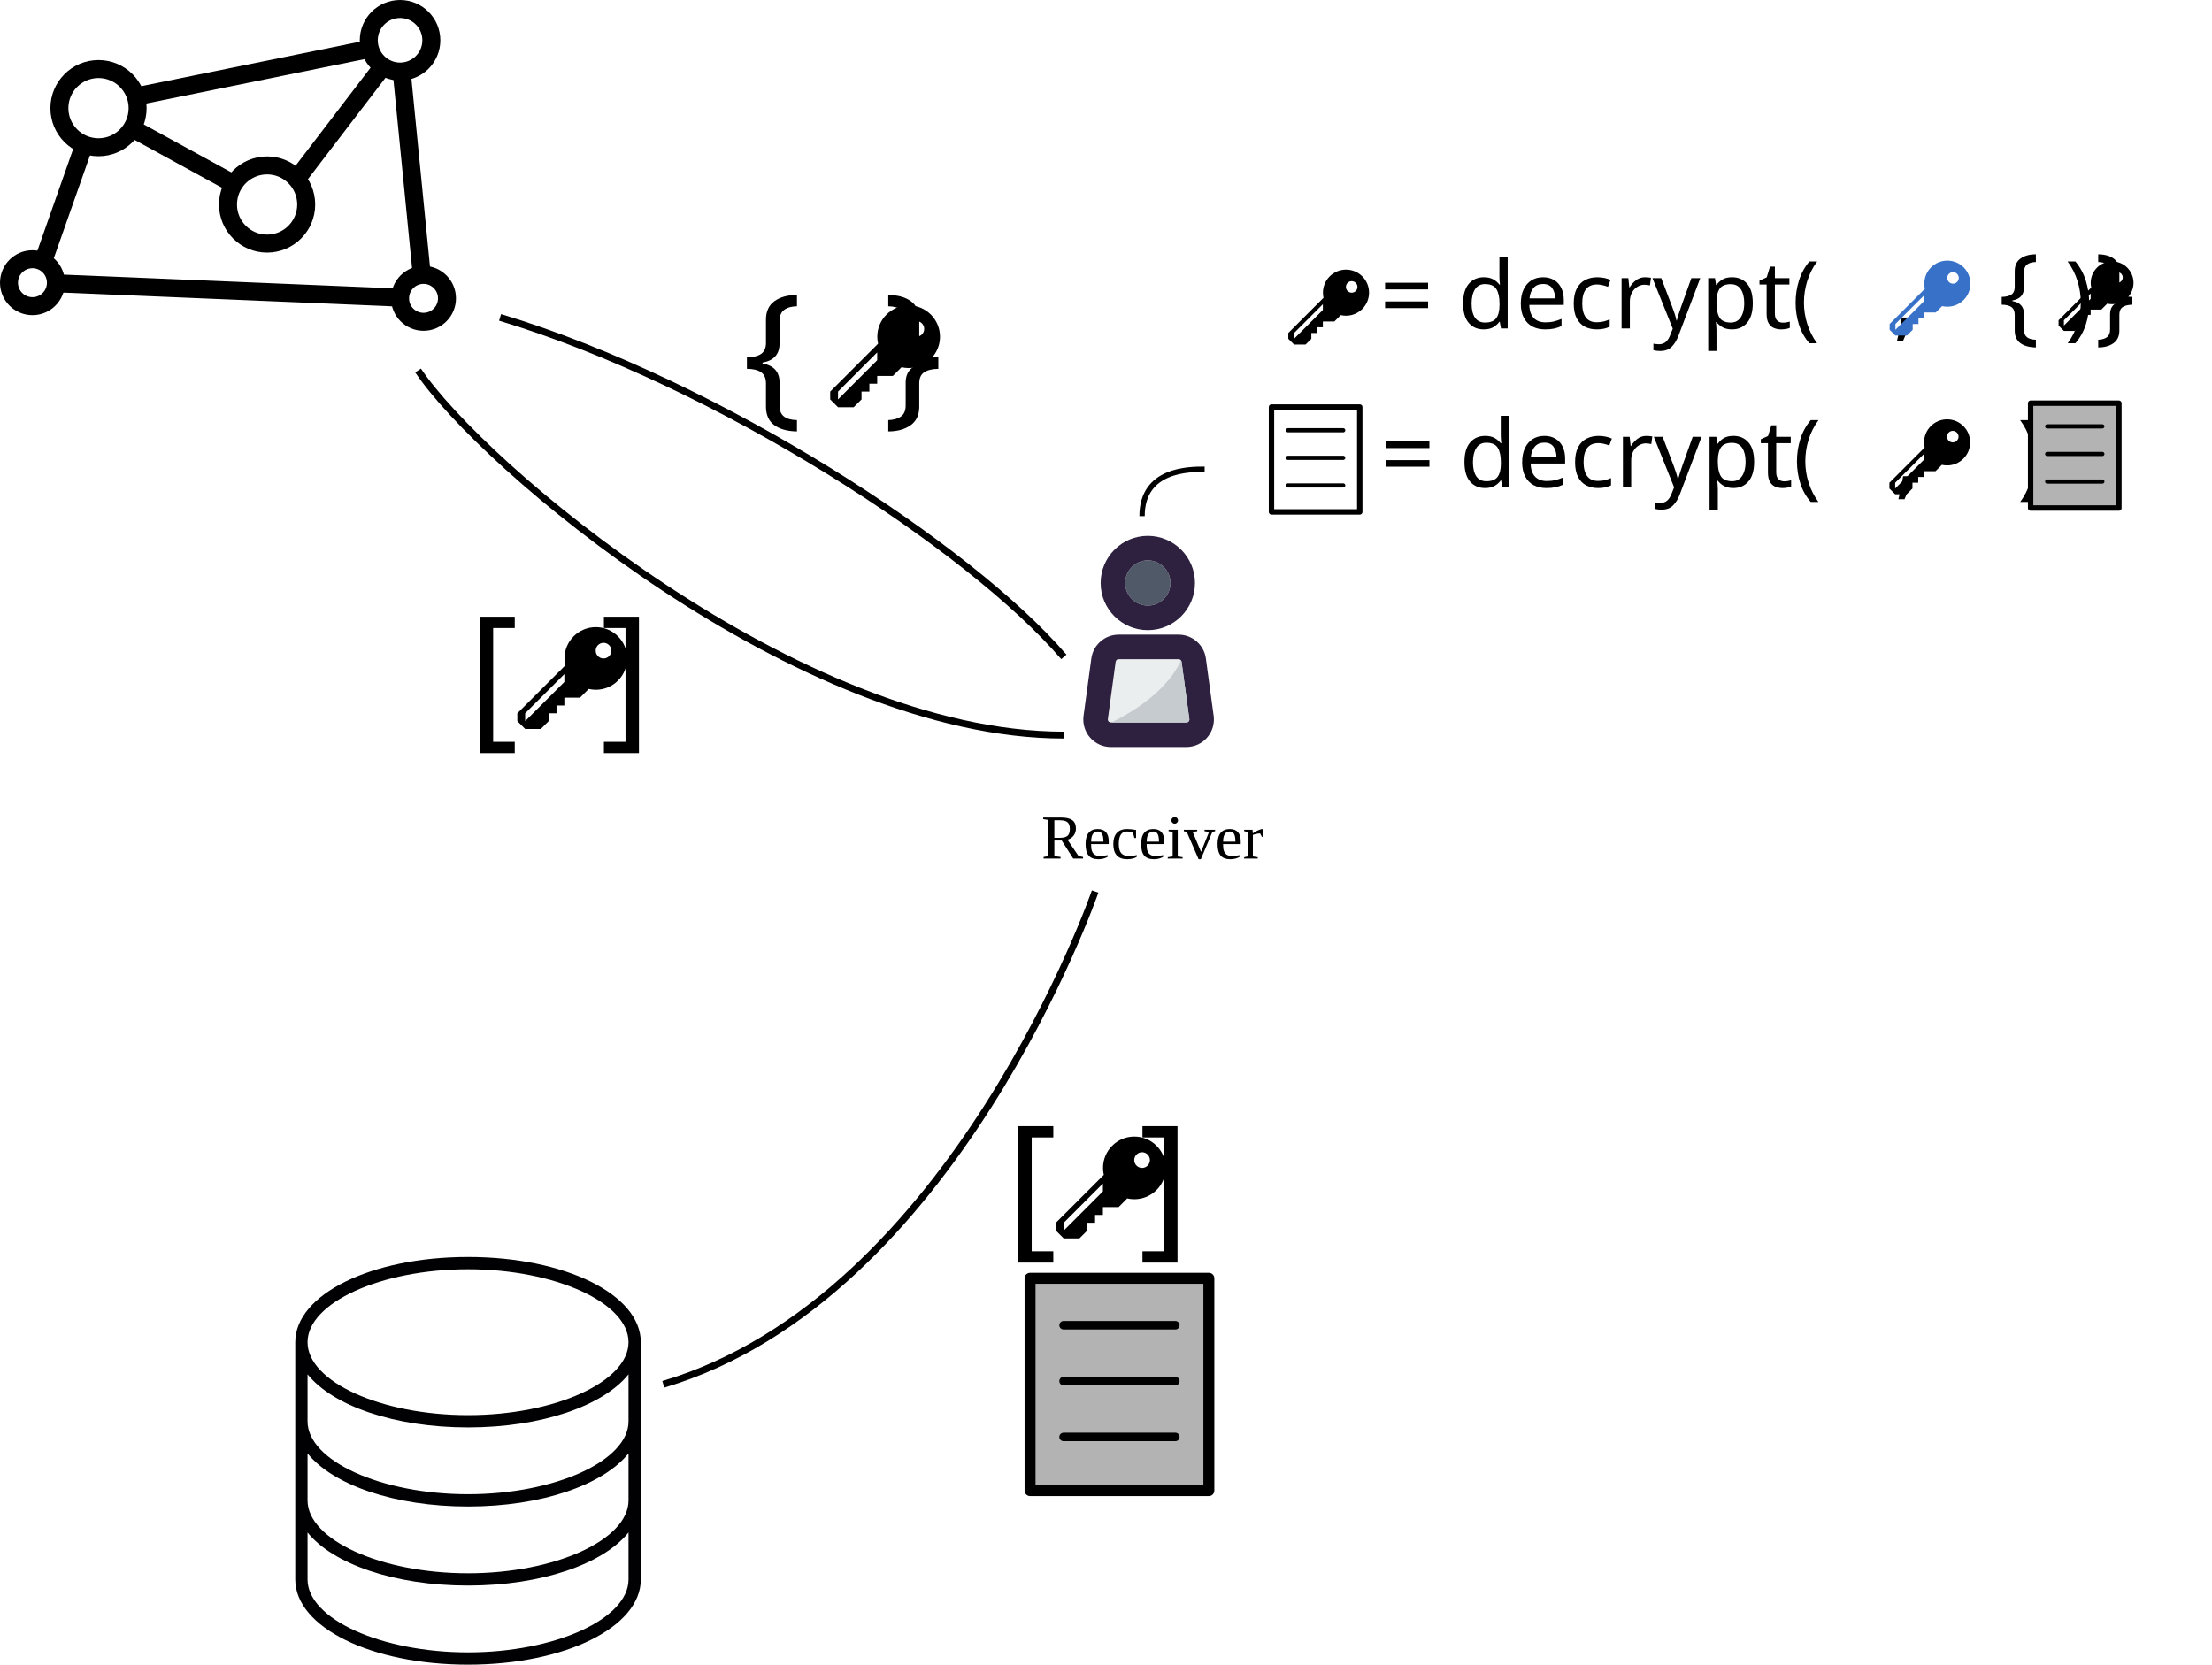
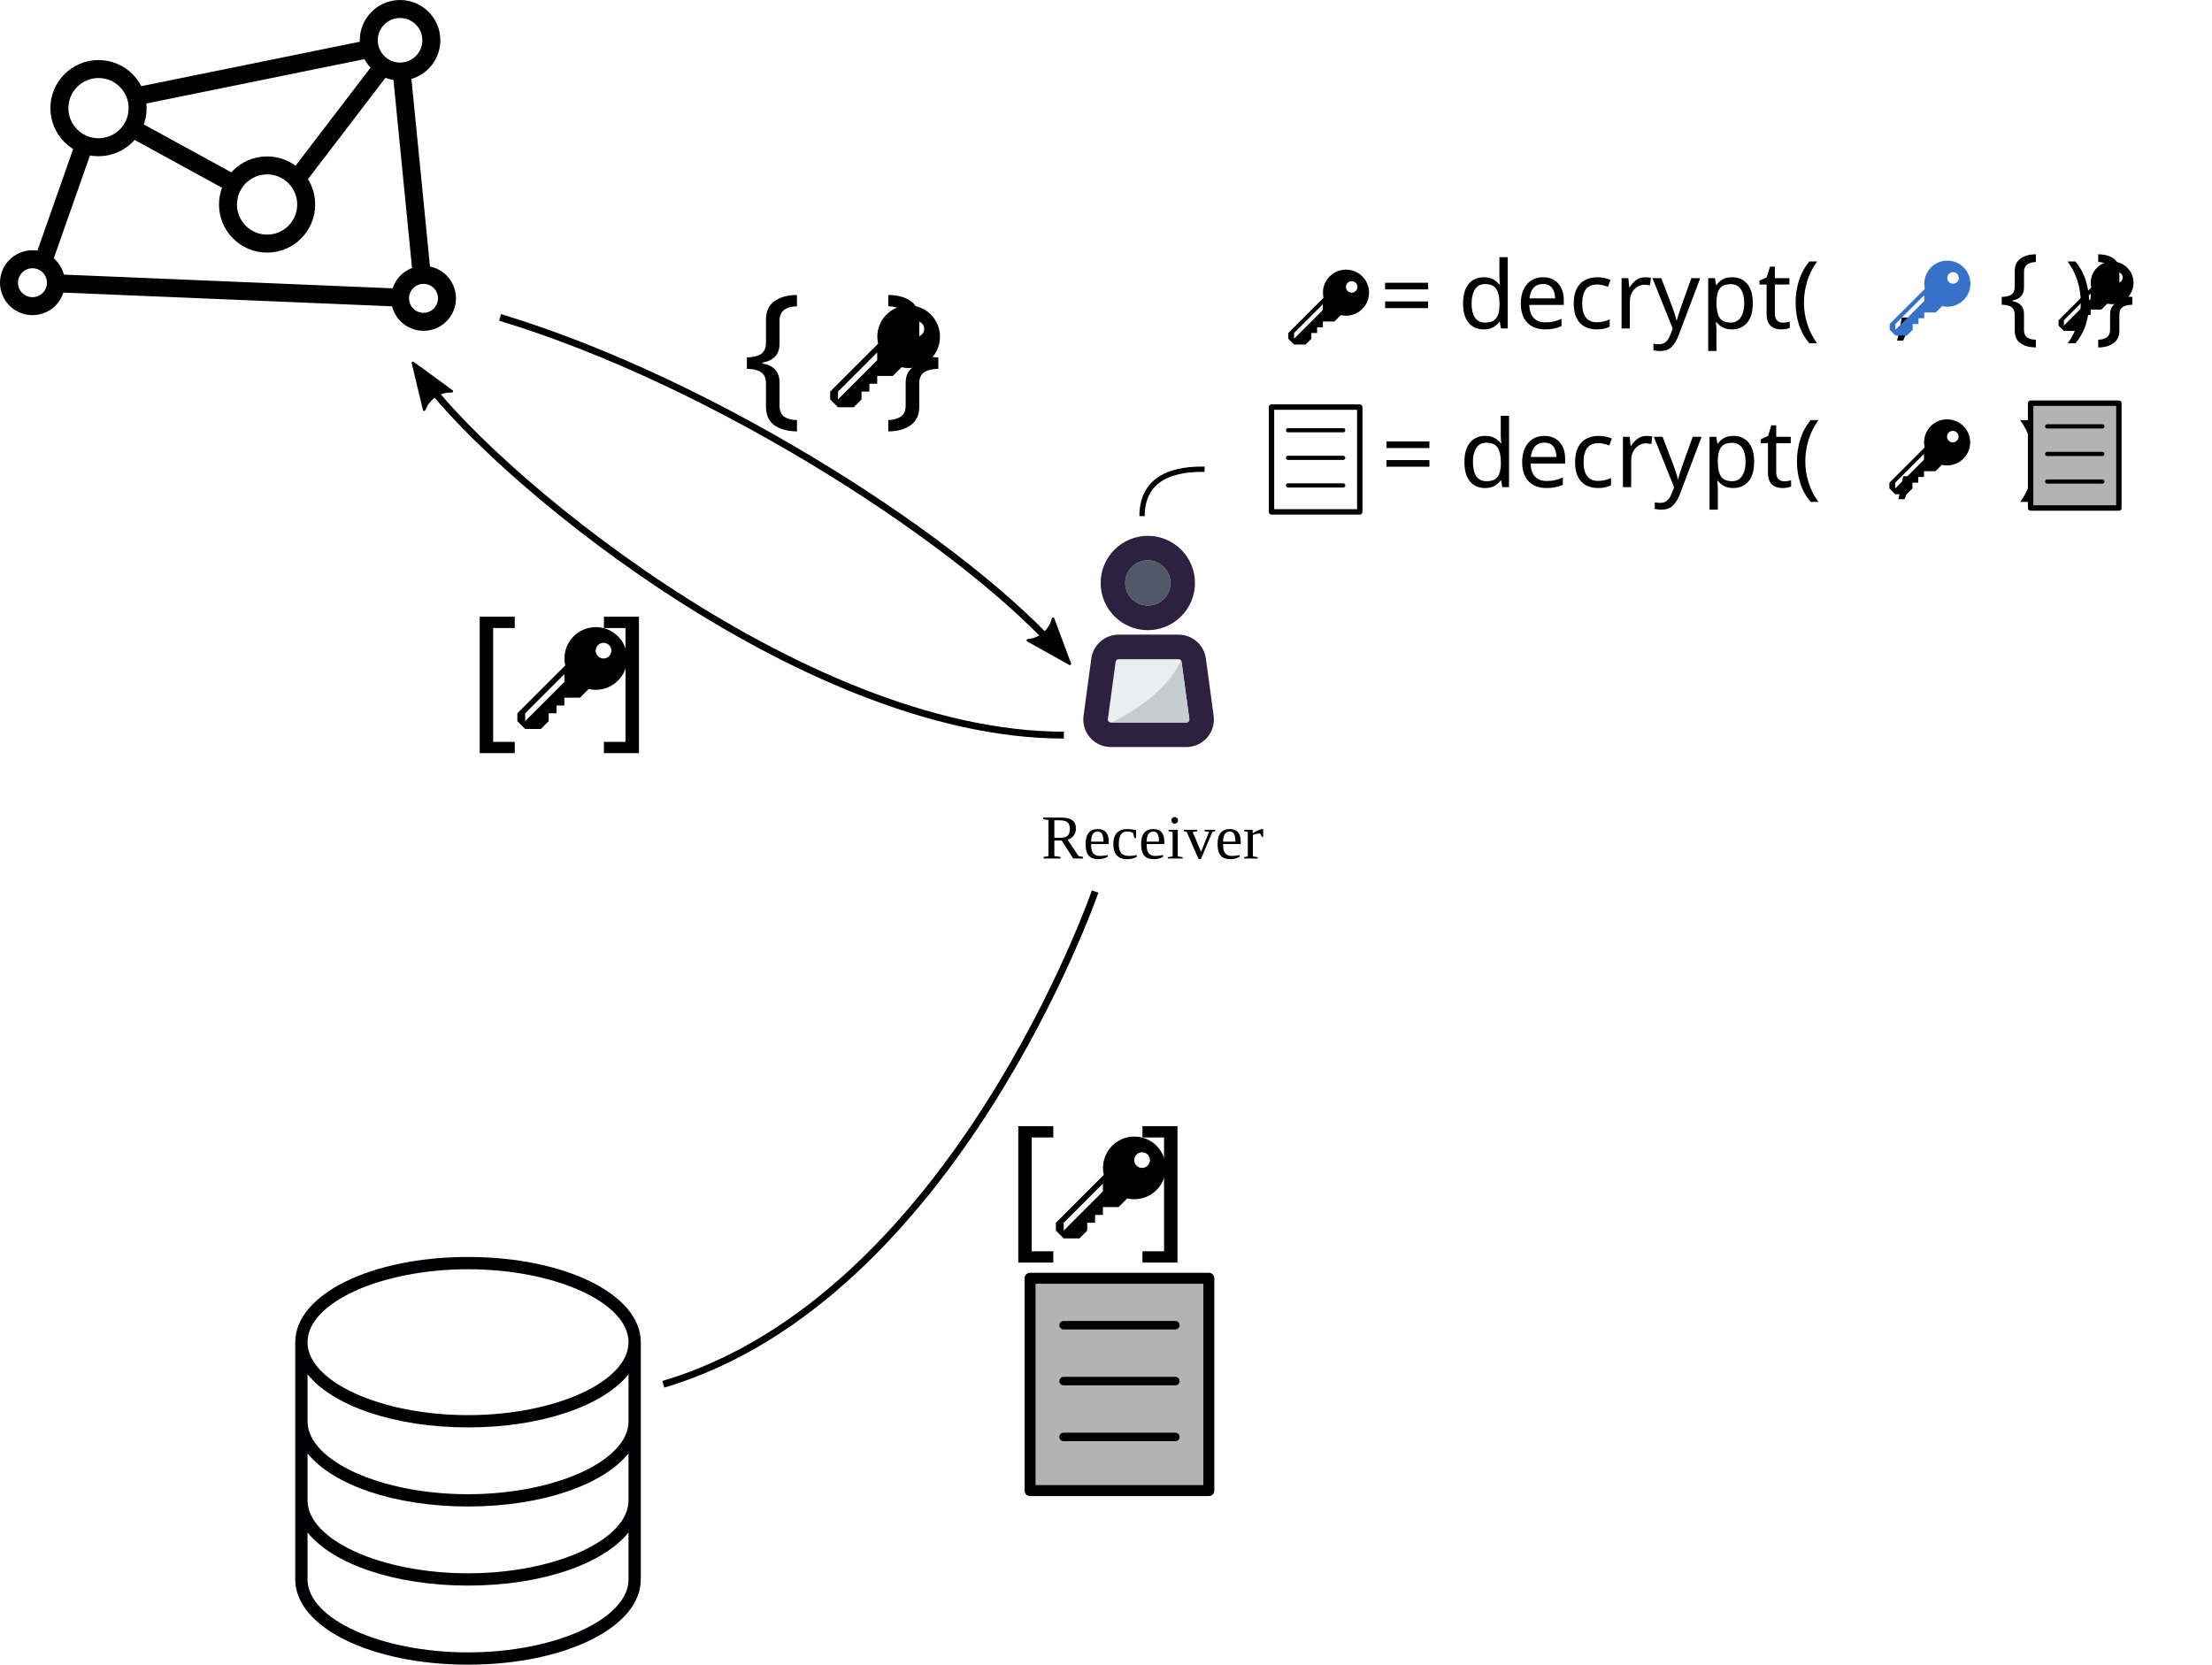
<svg xmlns="http://www.w3.org/2000/svg" width="199.545mm" height="150.188mm" viewBox="0 0 707.051 532.161" id="svg2" version="1.1">
  <defs id="defs4">
+     <marker orient="auto" refY="0" refX="0" id="marker4255" style="overflow:visible">
+       <path id="path4257" style="fill:#000000;fill-opacity:1;fill-rule:evenodd;stroke:#000000;stroke-width:0.625;stroke-linejoin:round;stroke-opacity:1" d="M 8.719,4.034 -2.207,0.016 8.719,-4.002 c -1.745,2.372 -1.735,5.617 -6e-7,8.035 z" transform="scale(-0.6,-0.6)" />
+     </marker>
    <marker orient="auto" refY="0" refX="0" id="marker14834" style="overflow:visible">
      <path id="path14836" style="fill:#000000;fill-opacity:1;fill-rule:evenodd;stroke:#000000;stroke-width:0.625;stroke-linejoin:round;stroke-opacity:1" d="M 8.719,4.034 -2.207,0.016 8.719,-4.002 c -1.745,2.372 -1.735,5.617 -6e-7,8.035 z" transform="scale(-0.6,-0.6)" />
    </marker>
    <marker style="overflow:visible" id="marker4732" refX="0" refY="0" orient="auto">
      <path transform="scale(-0.6,-0.6)" d="M 8.719,4.034 -2.207,0.016 8.719,-4.002 c -1.745,2.372 -1.735,5.617 -6e-7,8.035 z" style="fill:#000000;fill-opacity:1;fill-rule:evenodd;stroke:#000000;stroke-width:0.625;stroke-linejoin:round;stroke-opacity:1" id="path4734" />
    </marker>
  </defs>
  <g id="layer1" transform="translate(-234.9504,-112.3598)">
    <g id="g4501">
      <rect y="520.999" x="564.198" height="67.872" width="57.155" id="rect4172-3" style="opacity:1;fill:#b3b3b3;fill-opacity:1;stroke:#000000;stroke-width:3.501;stroke-linecap:round;stroke-linejoin:round;stroke-miterlimit:4;stroke-dasharray:none;stroke-opacity:1" />
      <path id="path4174-6" d="m 574.914,536.002 35.722,0" style="fill:#b3b3b3;fill-rule:evenodd;stroke:#000000;stroke-width:2.715;stroke-linecap:round;stroke-linejoin:miter;stroke-miterlimit:4;stroke-dasharray:none;stroke-dashoffset:0;stroke-opacity:1" />
      <path id="path4176-7" d="m 574.914,553.863 35.722,0" style="fill:#b3b3b3;fill-rule:evenodd;stroke:#000000;stroke-width:2.715;stroke-linecap:round;stroke-linejoin:miter;stroke-miterlimit:4;stroke-dasharray:none;stroke-dashoffset:0;stroke-opacity:1" />
      <path id="path4178-5" d="m 574.914,571.724 35.722,0" style="fill:#b3b3b3;fill-rule:evenodd;stroke:#000000;stroke-width:2.715;stroke-linecap:round;stroke-linejoin:miter;stroke-miterlimit:4;stroke-dasharray:none;stroke-dashoffset:0;stroke-opacity:1" />
    </g>
    <g id="g4175-3" transform="matrix(0.4930149,0,0,0.4930149,581.2183,283.6553)">
      <g transform="translate(-102.3797,0)" id="g28-5">
        <path style="fill:#505967" d="m 144.208,15.894 c 8.086,0 14.686,6.599 14.686,14.686 0,8.087 -6.599,14.655 -14.686,14.655 -8.086,0 -14.655,-6.568 -14.655,-14.655 0,-8.087 6.569,-14.686 14.655,-14.686 z" id="path30-6" />
      </g>
      <g transform="translate(-102.3797,0)" id="g32-2">
        <path style="fill:#eaeeef" d="m 171.132,118.849 c 0.093,0.713 -0.217,1.239 -0.465,1.549 -0.279,0.279 -0.744,0.651 -1.456,0.651 l -48.983,0 c -0.713,0 -1.177,-0.372 -1.456,-0.651 -0.248,-0.31 -0.558,-0.837 -0.465,-1.549 l 5.05,-37.179 c 0.124,-0.96 0.929,-1.673 1.89,-1.673 l 38.945,0 c 0.96,0 1.766,0.713 1.89,1.673 l 5.05,37.179 z" id="path34-9" />
      </g>
      <g transform="translate(-102.3797,0)" id="g44-1">
        <path style="fill:#2d213f" d="m 186.902,116.742 c 0.682,5.081 -0.868,10.255 -4.276,14.128 -3.377,3.873 -8.272,6.073 -13.415,6.073 l -48.983,0 c -5.143,0 -10.038,-2.2 -13.415,-6.073 -3.408,-3.873 -4.957,-9.047 -4.276,-14.128 l 5.05,-37.21 c 1.177,-8.83 8.799,-15.46 17.66,-15.46 l 38.945,0 c 8.861,0 16.483,6.63 17.66,15.46 l 5.05,37.21 z m -16.235,3.656 c 0.248,-0.31 0.558,-0.837 0.465,-1.549 l -5.05,-37.179 c -0.124,-0.96 -0.929,-1.673 -1.89,-1.673 l -38.945,0 c -0.96,0 -1.766,0.713 -1.89,1.673 l -5.05,37.179 c -0.093,0.713 0.217,1.239 0.465,1.549 0.279,0.279 0.744,0.651 1.456,0.651 l 48.983,0 c 0.713,0 1.178,-0.372 1.456,-0.651 z" id="path46-2" />
      </g>
      <g transform="translate(-102.3797,0)" id="g52-7">
        <path style="fill:#2d213f" d="m 144.208,0 c 16.885,0 30.58,13.725 30.58,30.58 0,16.855 -13.694,30.58 -30.58,30.58 -16.855,0 -30.58,-13.725 -30.58,-30.58 0,-16.855 13.726,-30.58 30.58,-30.58 z m 14.686,30.58 c 0,-8.086 -6.599,-14.686 -14.686,-14.686 -8.086,0 -14.655,6.599 -14.655,14.686 0,8.087 6.568,14.655 14.655,14.655 8.087,0 14.686,-6.569 14.686,-14.655 z" id="path54-0" />
      </g>
      <g transform="translate(-102.3797,0)" id="g64-9">
        <path id="path66-3" d="m 120.689,121.049 48.522,0 c 0.713,0 1.177,-0.372 1.456,-0.651 0.248,-0.31 0.558,-0.837 0.465,-1.549 l -5.05,-37.179 c -0.04,-0.316 -0.173,-0.589 -0.344,-0.833 -5.58,11.9 -18.032,26.707 -45.049,40.212 z" style="fill:#c5cbcf" />
      </g>
    </g>
    <text xml:space="preserve" style="font-style:normal;font-weight:normal;font-size:20px;line-height:125%;font-family:sans-serif;letter-spacing:0px;word-spacing:0px;fill:#000000;fill-opacity:1;stroke:none;stroke-width:1px;stroke-linecap:butt;stroke-linejoin:miter;stroke-opacity:1" x="567.83" y="386.809" id="text4352">
      <tspan id="tspan4354" x="567.83" y="386.809" style="font-style:normal;font-variant:normal;font-weight:normal;font-stretch:normal;font-family:'Liberation Serif';-inkscape-font-specification:'Liberation Serif'">Receiver</tspan>
    </text>
    <text xml:space="preserve" style="font-style:normal;font-weight:normal;font-size:20px;line-height:125%;font-family:sans-serif;letter-spacing:0px;word-spacing:0px;fill:#000000;fill-opacity:1;stroke:none;stroke-width:1px;stroke-linecap:butt;stroke-linejoin:miter;stroke-opacity:1" x="295" y="332.362" id="text6307">
      <tspan x="295" y="332.362" id="tspan6313" />
    </text>
    <path style="fill:none;fill-rule:evenodd;stroke:#000000;stroke-width:2.2;stroke-linecap:butt;stroke-linejoin:miter;stroke-miterlimit:4;stroke-dasharray:none;stroke-opacity:1;marker-end:" d="M 446.97,554.888 C 540,527.362 585,397.362 585,397.362" id="path11133" />
-     <path id="path11602" d="m 575,347.362 c -85,0 -186.414,-86.566 -206.414,-116.566" style="fill:none;fill-rule:evenodd;stroke:#000000;stroke-width:2.2;stroke-linecap:butt;stroke-linejoin:miter;stroke-miterlimit:4;stroke-dasharray:none;stroke-opacity:1;marker-end:" />
-     <path id="path11604" d="M 394.8,213.827 C 464.546,234.888 545,287.362 575,322.362" style="fill:none;fill-rule:evenodd;stroke:#000000;stroke-width:2.2;stroke-linecap:butt;stroke-linejoin:miter;stroke-miterlimit:4;stroke-dasharray:none;stroke-opacity:1;marker-end:" />
+     <path id="path11602" d="m 575,347.362 c -85,0 -186.414,-86.566 -206.414,-116.566" style="fill:none;fill-rule:evenodd;stroke:#000000;stroke-width:2.2;stroke-linecap:butt;stroke-linejoin:miter;stroke-miterlimit:4;stroke-dasharray:none;stroke-opacity:1;marker-end:url(#marker4732)" />
+     <path id="path11604" d="M 394.8,213.827 C 464.546,234.888 545,287.362 575,322.362" style="fill:none;fill-rule:evenodd;stroke:#000000;stroke-width:2.2;stroke-linecap:butt;stroke-linejoin:miter;stroke-miterlimit:4;stroke-dasharray:none;stroke-opacity:1;marker-end:url(#marker4255)" />
    <path style="fill:none;fill-rule:evenodd;stroke:#000000;stroke-width:1.7;stroke-linecap:butt;stroke-linejoin:miter;stroke-miterlimit:4;stroke-dasharray:none;stroke-opacity:1;marker-end:" d="m 600,277.362 c 0,-15 15,-15 20,-15" id="path14826" />
    <g id="g4384" transform="matrix(0.329089,0,0,0.329089,319.385,514.1848)">
      <g id="g4344">
        <path id="path4346" d="M 198.025,0 C 103.922,0 30.207,36.368 30.207,82.79 l 0,230.47 c 0,46.422 73.715,82.79 167.818,82.79 94.103,0 167.818,-36.368 167.818,-82.79 l 0,-230.47 C 365.844,36.362 292.129,0 198.025,0 Z m 0,11.934 c 84.497,0 155.884,32.448 155.884,70.857 0,38.409 -71.394,70.857 -155.884,70.857 -84.497,0 -155.884,-32.448 -155.884,-70.857 0,-38.409 71.382,-70.857 155.884,-70.857 z M 353.91,313.261 c 0,38.409 -71.394,70.857 -155.884,70.857 -84.497,0 -155.884,-32.448 -155.884,-70.857 l 0,-45.641 c 24.488,30.526 84.258,51.607 155.884,51.607 71.626,0 131.396,-21.075 155.884,-51.607 l 0,45.641 z m 0,-76.824 c 0,38.409 -71.394,70.857 -155.884,70.857 -84.497,0 -155.884,-32.448 -155.884,-70.857 l 0,-45.641 c 24.488,30.532 84.264,51.607 155.884,51.607 71.62,0 131.396,-21.075 155.884,-51.607 l 0,45.641 z m 0,-76.823 c 0,38.409 -71.394,70.857 -155.884,70.857 -84.497,0 -155.884,-32.448 -155.884,-70.857 l 0,-45.647 c 24.488,30.538 84.264,51.613 155.884,51.613 71.62,0 131.396,-21.075 155.884,-51.613 l 0,45.647 z" style="fill:#010002" />
      </g>
      <g id="g4348" />
      <g id="g4350" />
      <g id="g4352" />
      <g id="g4354" />
      <g id="g4356" />
      <g id="g4358" />
      <g id="g4360" />
      <g id="g4362" />
      <g id="g4364" />
      <g id="g4366" />
      <g id="g4368" />
      <g id="g4370" />
      <g id="g4372" />
      <g id="g4374" />
      <g id="g4376" />
    </g>
    <g id="g4507">
      <path d="m 425.394,312.841 c -5.533,0 -10.018,4.485 -10.018,10.018 0,0.767 0.086,1.51 0.251,2.227 l -15.312,15.308 0,2.504 2.504,2.504 5.009,0 2.505,-2.504 0,-2.504 2.504,0 0,-2.504 2.505,0 0,-2.504 5.009,0 2.771,-2.771 c 0.732,0.168 1.491,0.258 2.274,0.258 5.533,0 10.018,-4.485 10.018,-10.018 0,-5.533 -4.488,-10.014 -10.018,-10.014 z m -10.053,17.535 -12.522,12.522 0,-2.504 12.522,-12.522 0,2.504 z m 12.522,-7.513 c -1.381,0 -2.504,-1.123 -2.504,-2.504 0,-1.381 1.123,-2.504 2.504,-2.504 1.381,0 2.505,1.123 2.505,2.504 0,1.381 -1.123,2.504 -2.505,2.504 z" id="path4429" />
      <text id="text4438" y="345.219" x="384.286" style="font-style:normal;font-weight:normal;font-size:20px;line-height:125%;font-family:sans-serif;letter-spacing:0px;word-spacing:0px;fill:#000000;fill-opacity:1;stroke:none;stroke-width:1px;stroke-linecap:butt;stroke-linejoin:miter;stroke-opacity:1" xml:space="preserve">
        <tspan style="font-size:50px" y="345.219" x="384.286" id="tspan4440">[  ]</tspan>
      </text>
    </g>
    <g id="g4512">
      <path d="m 597.537,475.698 c -5.533,0 -10.018,4.485 -10.018,10.018 0,0.767 0.086,1.51 0.251,2.227 l -15.312,15.308 0,2.504 2.504,2.504 5.009,0 2.505,-2.504 0,-2.504 2.504,0 0,-2.504 2.505,0 0,-2.504 5.009,0 2.771,-2.771 c 0.732,0.168 1.491,0.258 2.274,0.258 5.533,0 10.018,-4.485 10.018,-10.018 0,-5.533 -4.488,-10.014 -10.018,-10.014 z m -10.053,17.535 -12.522,12.522 0,-2.504 12.522,-12.522 0,2.504 z m 12.522,-7.513 c -1.381,0 -2.504,-1.123 -2.504,-2.504 0,-1.381 1.123,-2.504 2.504,-2.504 1.381,0 2.505,1.123 2.505,2.504 0,1.381 -1.123,2.504 -2.505,2.504 z" id="path4429-3" />
      <text id="text4438-6" y="508.077" x="556.429" style="font-style:normal;font-weight:normal;font-size:20px;line-height:125%;font-family:sans-serif;letter-spacing:0px;word-spacing:0px;fill:#000000;fill-opacity:1;stroke:none;stroke-width:1px;stroke-linecap:butt;stroke-linejoin:miter;stroke-opacity:1" xml:space="preserve">
        <tspan style="font-size:50px" y="508.077" x="556.429" id="tspan4440-7">[  ]</tspan>
      </text>
    </g>
    <g transform="matrix(0.4936344,0,0,0.4936344,316.5747,101.1976)" id="g4517-2">
      <rect y="286.238" x="657.974" height="67.872" width="57.156" id="rect4172-7" style="opacity:1;fill:none;fill-opacity:1;stroke:#000000;stroke-width:3.501;stroke-linecap:round;stroke-linejoin:round;stroke-miterlimit:4;stroke-dasharray:none;stroke-opacity:1" />
      <path id="path4174-0" d="m 668.69,301.241 35.722,0" style="fill:none;fill-rule:evenodd;stroke:#000000;stroke-width:2.715;stroke-linecap:round;stroke-linejoin:miter;stroke-miterlimit:4;stroke-dasharray:none;stroke-dashoffset:0;stroke-opacity:1" />
      <path id="path4176-9" d="m 668.69,319.102 35.722,0" style="fill:none;fill-rule:evenodd;stroke:#000000;stroke-width:2.715;stroke-linecap:round;stroke-linejoin:miter;stroke-miterlimit:4;stroke-dasharray:none;stroke-dashoffset:0;stroke-opacity:1" />
      <path id="path4178-3" d="m 668.69,336.964 35.722,0" style="fill:none;fill-rule:evenodd;stroke:#000000;stroke-width:2.715;stroke-linecap:round;stroke-linejoin:miter;stroke-miterlimit:4;stroke-dasharray:none;stroke-dashoffset:0;stroke-opacity:1" />
    </g>
    <text xml:space="preserve" style="font-style:normal;font-weight:normal;font-size:20px;line-height:125%;font-family:sans-serif;letter-spacing:0px;word-spacing:0px;fill:#000000;fill-opacity:1;stroke:none;stroke-width:1px;stroke-linecap:butt;stroke-linejoin:miter;stroke-opacity:1" x="676.429" y="268.077" id="text4550">
      <tspan id="tspan4552" x="676.429" y="268.077" style="font-size:30px">= decrypt(   ,    )</tspan>
    </text>
    <path id="path4429-5-6" d="m 857.33,246.412 c -4.069,0 -7.367,3.298 -7.367,7.367 0,0.564 0.063,1.111 0.184,1.638 l -11.261,11.258 0,1.842 1.842,1.842 3.684,0 1.842,-1.842 0,-1.842 1.842,0 0,-1.842 1.842,0 0,-1.842 3.684,0 2.038,-2.038 c 0.538,0.124 1.096,0.19 1.672,0.19 4.069,0 7.367,-3.298 7.367,-7.367 0,-4.069 -3.301,-7.364 -7.367,-7.364 z m -7.393,12.896 -9.209,9.209 0,-1.842 9.209,-9.209 0,1.842 z m 9.209,-5.526 c -1.016,0 -1.842,-0.826 -1.842,-1.842 0,-1.016 0.826,-1.842 1.842,-1.842 1.016,0 1.842,0.826 1.842,1.842 0,1.016 -0.826,1.842 -1.842,1.842 z" style="marker-end:" />
    <g transform="matrix(0.4936362,0,0,0.4936362,605.5173,-15.93101)" id="g4501-0">
      <rect y="520.999" x="564.198" height="67.872" width="57.155" id="rect4172-3-6" style="opacity:1;fill:#b3b3b3;fill-opacity:1;stroke:#000000;stroke-width:3.501;stroke-linecap:round;stroke-linejoin:round;stroke-miterlimit:4;stroke-dasharray:none;stroke-opacity:1" />
      <path id="path4174-6-2" d="m 574.914,536.002 35.722,0" style="fill:#b3b3b3;fill-rule:evenodd;stroke:#000000;stroke-width:2.715;stroke-linecap:round;stroke-linejoin:miter;stroke-miterlimit:4;stroke-dasharray:none;stroke-dashoffset:0;stroke-opacity:1" />
      <path id="path4176-7-6" d="m 574.914,553.863 35.722,0" style="fill:#b3b3b3;fill-rule:evenodd;stroke:#000000;stroke-width:2.715;stroke-linecap:round;stroke-linejoin:miter;stroke-miterlimit:4;stroke-dasharray:none;stroke-dashoffset:0;stroke-opacity:1" />
      <path id="path4178-5-1" d="m 574.914,571.724 35.722,0" style="fill:#b3b3b3;fill-rule:evenodd;stroke:#000000;stroke-width:2.715;stroke-linecap:round;stroke-linejoin:miter;stroke-miterlimit:4;stroke-dasharray:none;stroke-dashoffset:0;stroke-opacity:1" />
    </g>
    <g id="g4267" transform="translate(104.2857,-214.2857)">
      <path d="m 421.108,424.27 c -5.533,0 -10.018,4.485 -10.018,10.018 0,0.767 0.086,1.51 0.251,2.227 l -15.312,15.308 0,2.504 2.504,2.504 5.009,0 2.505,-2.504 0,-2.504 2.504,0 0,-2.504 2.505,0 0,-2.504 5.009,0 2.771,-2.771 c 0.732,0.168 1.491,0.258 2.274,0.258 5.533,0 10.018,-4.485 10.018,-10.018 0,-5.533 -4.488,-10.014 -10.018,-10.014 z m -10.053,17.535 -12.522,12.522 0,-2.504 12.522,-12.522 0,2.504 z m 12.522,-7.513 c -1.381,0 -2.504,-1.123 -2.504,-2.504 0,-1.381 1.123,-2.504 2.504,-2.504 1.381,0 2.505,1.123 2.505,2.504 0,1.381 -1.123,2.504 -2.505,2.504 z" id="path4429-6" />
      <text id="text4438-7" y="456.648" x="368" style="font-style:normal;font-weight:normal;font-size:20px;line-height:125%;font-family:sans-serif;letter-spacing:0px;word-spacing:0px;fill:#000000;fill-opacity:1;stroke:none;stroke-width:1px;stroke-linecap:butt;stroke-linejoin:miter;stroke-opacity:1" xml:space="preserve">
        <tspan style="font-size:50px" y="456.648" x="368" id="tspan4440-5">{  }</tspan>
      </text>
    </g>
    <g transform="translate(187.8254,27.87263)" id="layer1-9">
      <circle r="12.5" cy="119.055" cx="78.612" id="path4135" style="opacity:1;fill:none;fill-opacity:1;stroke:#000000;stroke-width:5.75;stroke-linecap:round;stroke-linejoin:round;stroke-miterlimit:4;stroke-dasharray:none;stroke-dashoffset:0;stroke-opacity:1" />
      <circle r="7.5" cy="174.862" cx="57.5" id="path4137-1" style="opacity:1;fill:none;fill-opacity:1;stroke:#000000;stroke-width:5.75;stroke-linecap:round;stroke-linejoin:round;stroke-miterlimit:4;stroke-dasharray:none;stroke-dashoffset:0;stroke-opacity:1" />
      <circle r="12.5" cy="149.862" cx="132.5" id="path4139" style="opacity:1;fill:none;fill-opacity:1;stroke:#000000;stroke-width:5.75;stroke-linecap:round;stroke-linejoin:round;stroke-miterlimit:4;stroke-dasharray:none;stroke-dashoffset:0;stroke-opacity:1" />
      <circle r="10" cy="97.362" cx="175" id="path4143" style="opacity:1;fill:none;fill-opacity:1;stroke:#000000;stroke-width:5.75;stroke-linecap:round;stroke-linejoin:round;stroke-miterlimit:4;stroke-dasharray:none;stroke-dashoffset:0;stroke-opacity:1" />
      <circle r="7.5" cy="179.862" cx="182.5" id="path4145" style="opacity:1;fill:none;fill-opacity:1;stroke:#000000;stroke-width:5.75;stroke-linecap:round;stroke-linejoin:round;stroke-miterlimit:4;stroke-dasharray:none;stroke-dashoffset:0;stroke-opacity:1" />
      <path id="path4147" d="m 89.904,125.8 31.82,17.425" style="fill:none;fill-rule:evenodd;stroke:#000000;stroke-width:5.75;stroke-linecap:butt;stroke-linejoin:miter;stroke-miterlimit:4;stroke-dasharray:none;stroke-opacity:1" />
      <path id="path4149" d="M 91.166,115.193 164.402,100.293" style="fill:none;fill-rule:evenodd;stroke:#000000;stroke-width:5.75;stroke-linecap:butt;stroke-linejoin:miter;stroke-miterlimit:4;stroke-dasharray:none;stroke-opacity:1" />
      <path id="path4151" d="m 175.514,107.365 6.313,63.892" style="fill:none;fill-rule:evenodd;stroke:#000000;stroke-width:5.75;stroke-linecap:butt;stroke-linejoin:miter;stroke-miterlimit:4;stroke-dasharray:none;stroke-opacity:1" />
      <path id="path4153" d="m 169.201,106.102 -26.264,34.345" style="fill:none;fill-rule:evenodd;stroke:#000000;stroke-width:5.75;stroke-linecap:butt;stroke-linejoin:miter;stroke-miterlimit:4;stroke-dasharray:none;stroke-opacity:1" />
      <path id="path4155" d="M 64.902,175.045 173.746,179.59" style="fill:none;fill-rule:evenodd;stroke:#000000;stroke-width:5.75;stroke-linecap:butt;stroke-linejoin:miter;stroke-miterlimit:4;stroke-dasharray:none;stroke-opacity:1" />
      <path id="path4157" d="M 60.862,168.226 73.741,131.608" style="fill:none;fill-rule:evenodd;stroke:#000000;stroke-width:5.75;stroke-linecap:butt;stroke-linejoin:miter;stroke-miterlimit:4;stroke-dasharray:none;stroke-opacity:1" />
    </g>
    <path id="path4429-5-6-2" d="m 665.187,198.555 c -4.069,0 -7.367,3.298 -7.367,7.367 0,0.564 0.063,1.111 0.184,1.638 l -11.261,11.258 0,1.842 1.842,1.842 3.684,0 1.842,-1.842 0,-1.842 1.842,0 0,-1.842 1.842,0 0,-1.842 3.684,0 2.038,-2.038 c 0.538,0.124 1.096,0.19 1.672,0.19 4.069,0 7.367,-3.298 7.367,-7.367 0,-4.069 -3.301,-7.364 -7.367,-7.364 z m -7.393,12.896 -9.209,9.209 0,-1.842 9.209,-9.209 0,1.842 z m 9.209,-5.526 c -1.016,0 -1.842,-0.826 -1.842,-1.842 0,-1.016 0.826,-1.842 1.842,-1.842 1.016,0 1.842,0.826 1.842,1.842 0,1.016 -0.826,1.842 -1.842,1.842 z" style="marker-end:" />
    <text xml:space="preserve" style="font-style:normal;font-weight:normal;font-size:30px;line-height:125%;font-family:sans-serif;letter-spacing:0px;word-spacing:0px;fill:#000000;fill-opacity:1;stroke:none;stroke-width:1px;stroke-linecap:butt;stroke-linejoin:miter;stroke-opacity:1" x="676" y="217.362" id="text4316">
      <tspan id="tspan4318" x="676" y="217.362">= decrypt(   ,      )</tspan>
    </text>
    <g id="g4267-7" transform="matrix(0.6825662,0,0,0.6825662,622.64,-93.66311)">
      <path d="m 421.108,424.27 c -5.533,0 -10.018,4.485 -10.018,10.018 0,0.767 0.086,1.51 0.251,2.227 l -15.312,15.308 0,2.504 2.504,2.504 5.009,0 2.505,-2.504 0,-2.504 2.504,0 0,-2.504 2.505,0 0,-2.504 5.009,0 2.771,-2.771 c 0.732,0.168 1.491,0.258 2.274,0.258 5.533,0 10.018,-4.485 10.018,-10.018 0,-5.533 -4.488,-10.014 -10.018,-10.014 z m -10.053,17.535 -12.522,12.522 0,-2.504 12.522,-12.522 0,2.504 z m 12.522,-7.513 c -1.381,0 -2.504,-1.123 -2.504,-2.504 0,-1.381 1.123,-2.504 2.504,-2.504 1.381,0 2.505,1.123 2.505,2.504 0,1.381 -1.123,2.504 -2.505,2.504 z" id="path4429-6-0" />
      <text id="text4438-7-9" y="456.648" x="368" style="font-style:normal;font-weight:normal;font-size:20px;line-height:125%;font-family:sans-serif;letter-spacing:0px;word-spacing:0px;fill:#000000;fill-opacity:1;stroke:none;stroke-width:1px;stroke-linecap:butt;stroke-linejoin:miter;stroke-opacity:1" xml:space="preserve">
        <tspan style="font-size:50px" y="456.648" x="368" id="tspan4440-5-3">{  }</tspan>
      </text>
    </g>
    <path id="path4429-5-6-2-6" d="m 857.407,195.678 c -4.069,0 -7.367,3.298 -7.367,7.367 0,0.564 0.063,1.111 0.184,1.638 l -11.261,11.258 0,1.842 1.842,1.842 3.684,0 1.842,-1.842 0,-1.842 1.842,0 0,-1.842 1.842,0 0,-1.842 3.684,0 2.038,-2.038 c 0.538,0.124 1.096,0.19 1.672,0.19 4.069,0 7.367,-3.298 7.367,-7.367 0,-4.069 -3.301,-7.364 -7.367,-7.364 z m -7.393,12.896 -9.209,9.209 0,-1.842 9.209,-9.209 0,1.842 z m 9.209,-5.526 c -1.016,0 -1.842,-0.826 -1.842,-1.842 0,-1.016 0.826,-1.842 1.842,-1.842 1.016,0 1.842,0.826 1.842,1.842 0,1.016 -0.826,1.842 -1.842,1.842 z" style="fill:#3771c8;marker-end:" />
  </g>
</svg>
